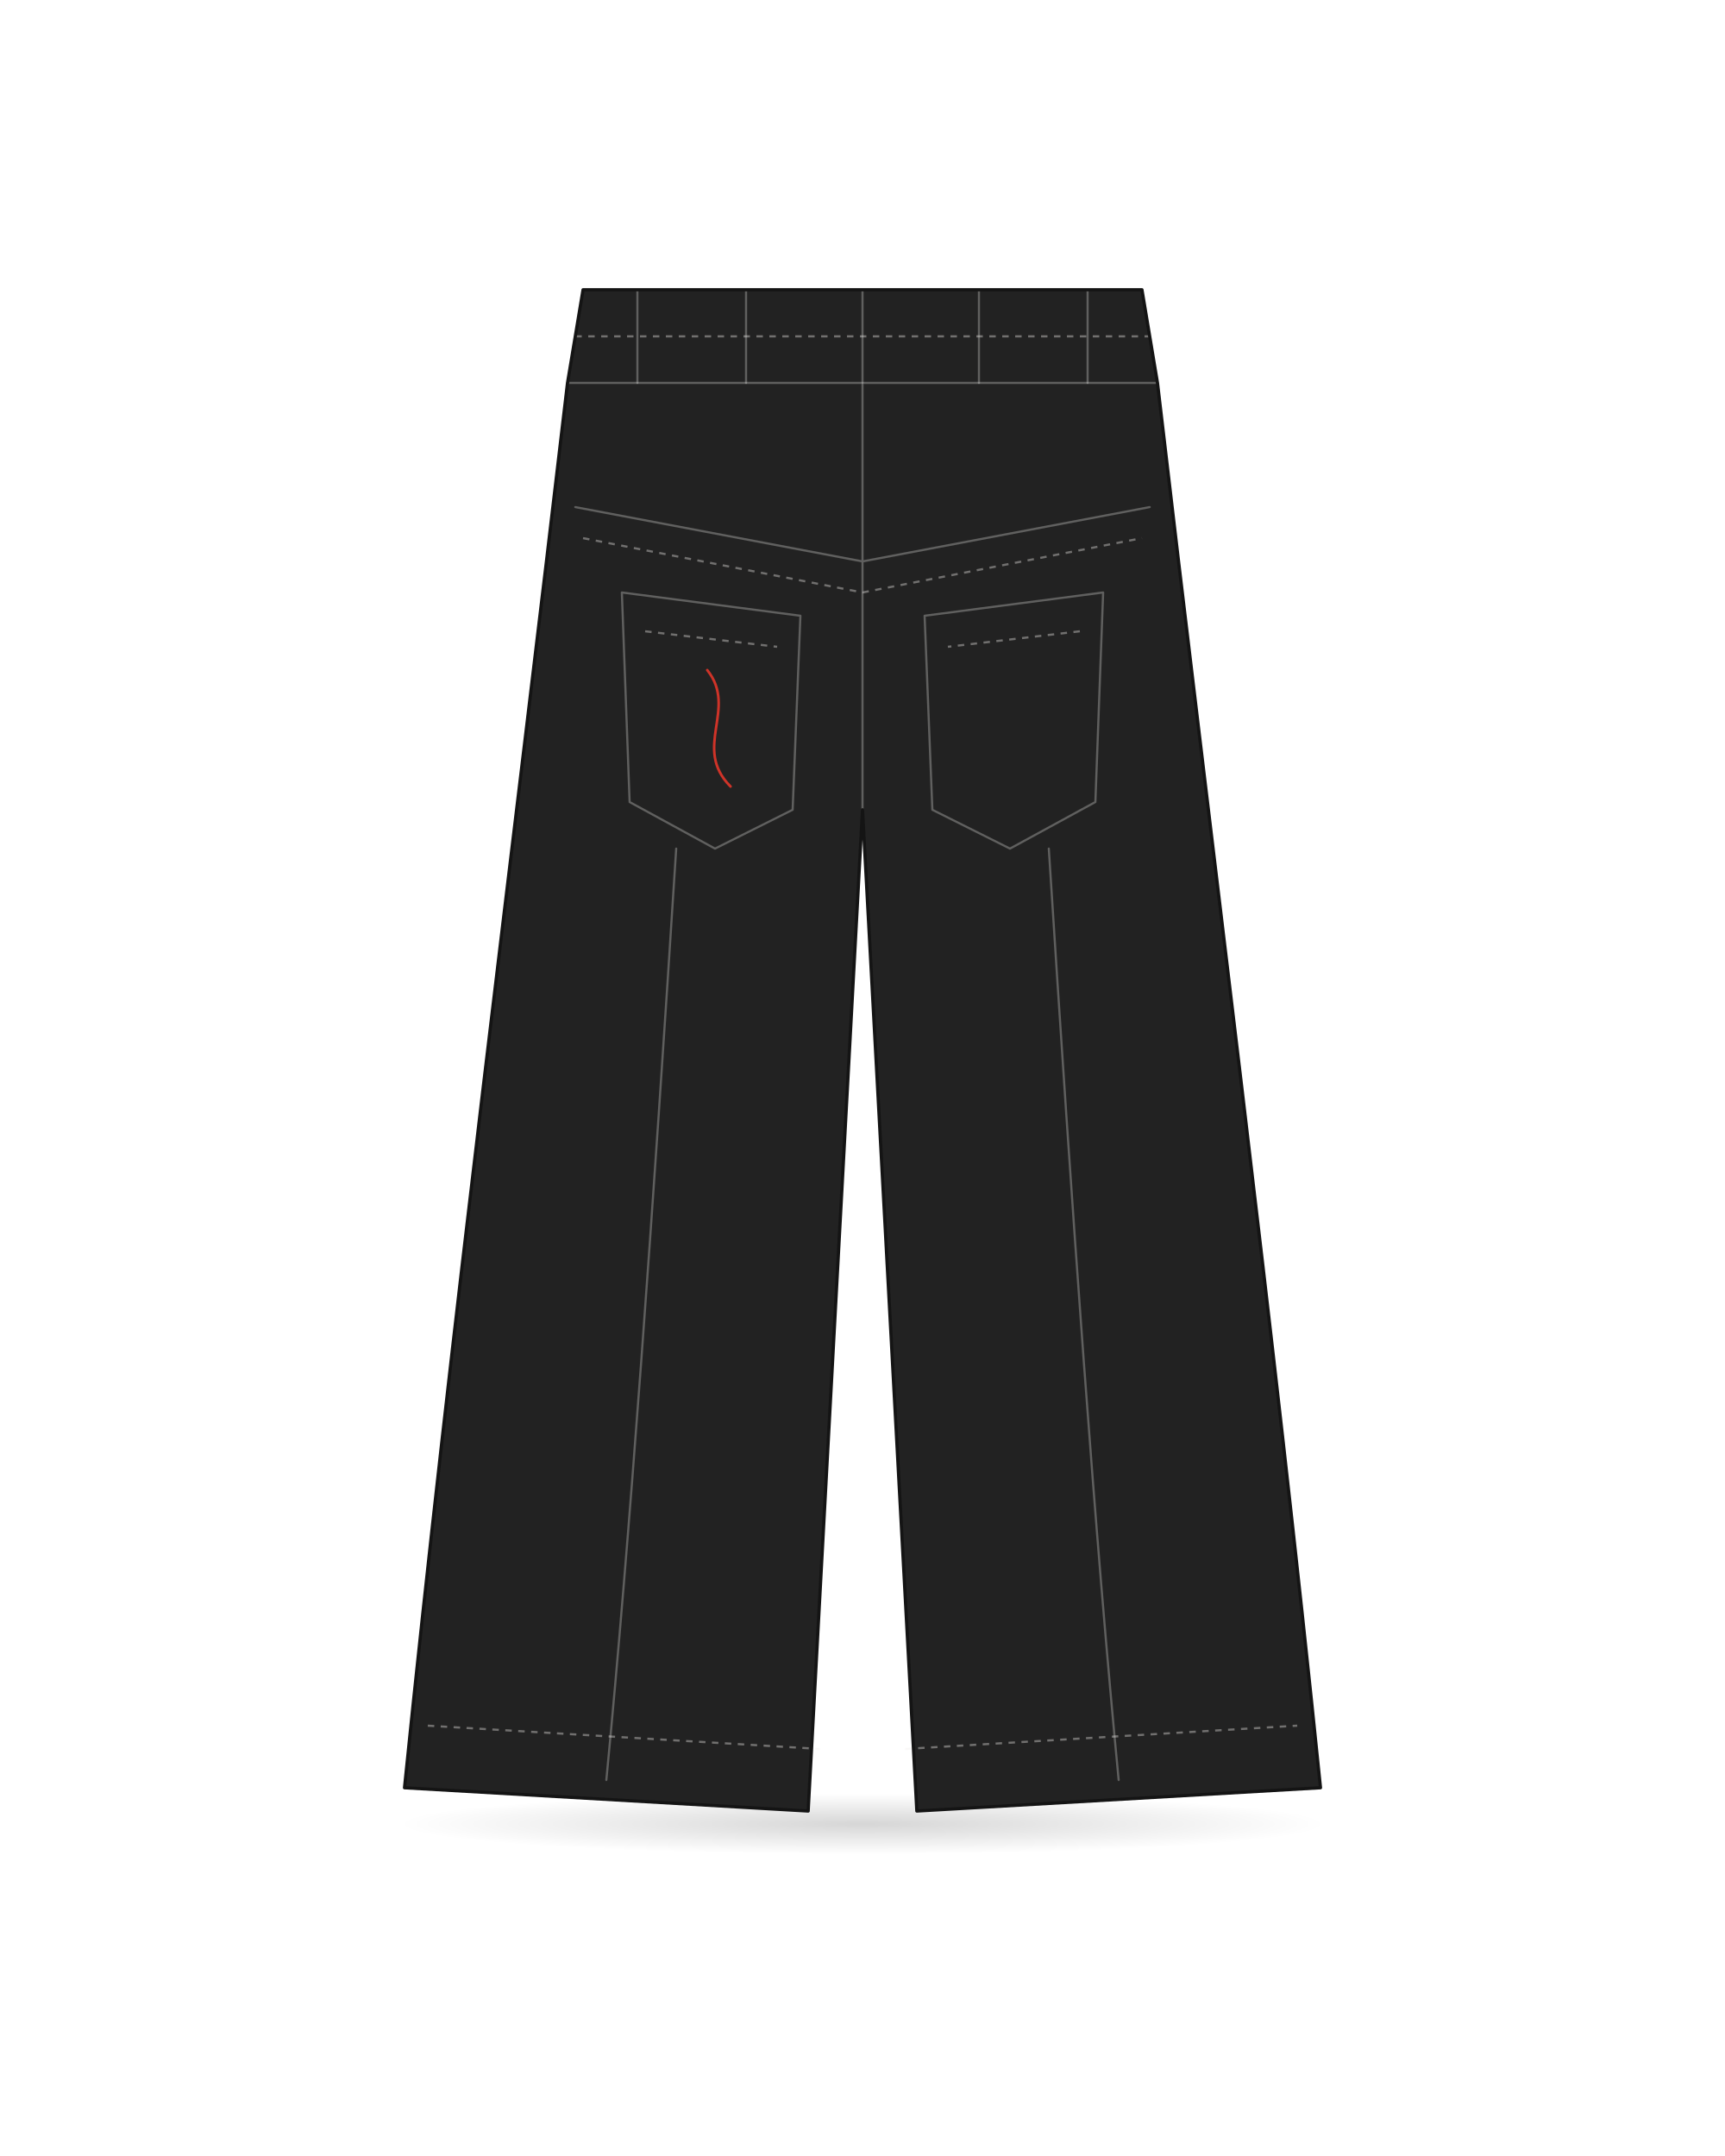
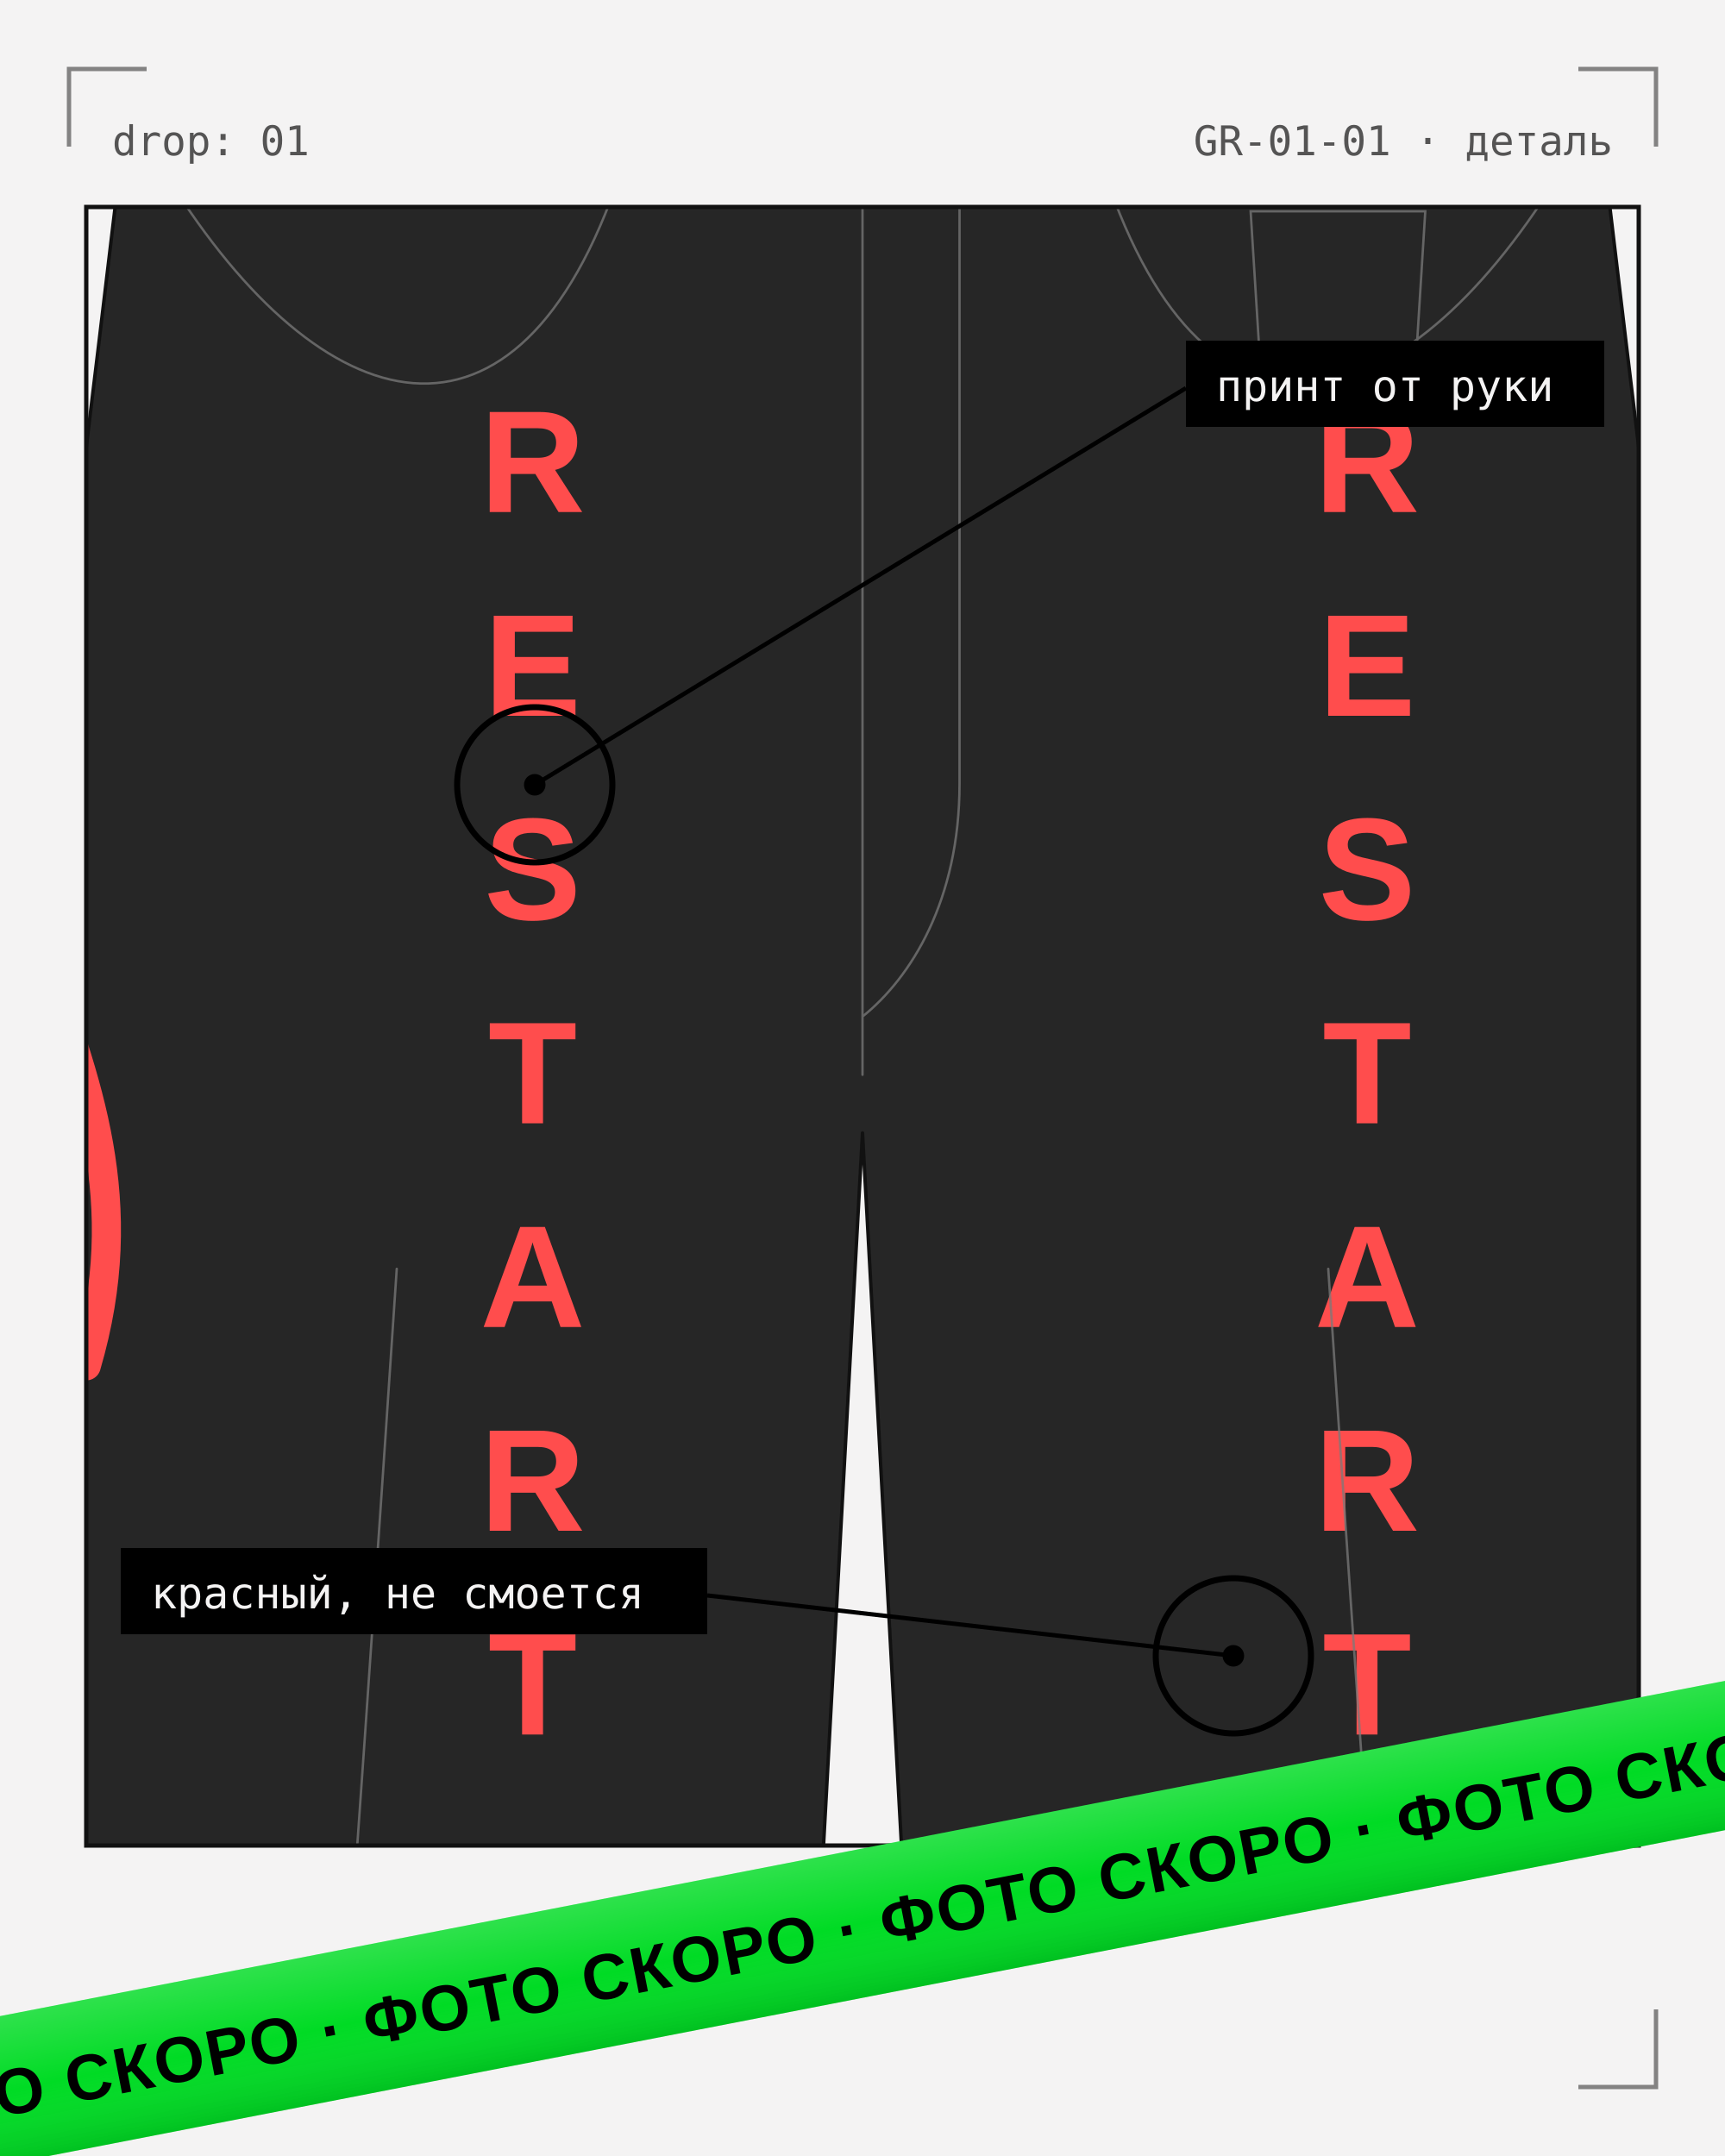
- <svg xmlns="http://www.w3.org/2000/svg" viewBox="0 0 400 500" width="800" height="1000" preserveAspectRatio="xMidYMid slice">
+ <svg xmlns="http://www.w3.org/2000/svg" viewBox="0 0 400 500" width="800" height="1000">
  <defs>
-     <radialGradient id="sh">
-       <stop offset="0" stop-color="#000" stop-opacity=".16" />
-       <stop offset="1" stop-color="#000" stop-opacity="0" />
-     </radialGradient>
+     <filter id="soft" x="-20%" y="-20%" width="140%" height="140%">
+       <feGaussianBlur stdDeviation="9" />
+     </filter>
+     <linearGradient id="tapeShade" x1="0" y1="0" x2="0" y2="1">
+       <stop offset="0" stop-color="#fff" stop-opacity=".18" />
+       <stop offset=".5" stop-color="#fff" stop-opacity="0" />
+       <stop offset="1" stop-color="#000" stop-opacity=".12" />
+     </linearGradient>
  </defs>
-   <ellipse cx="200" cy="423" rx="108" ry="7" fill="url(#sh)" />
-   <g transform="translate(200 420) scale(0.9) translate(-200 -454)">
-     <path d="M128 62 L272 62 L276 86 C290 206 306 330 318 448 L214 454 L200 196 L186 454 L82 448 C94 330 110 206 124 86 Z" fill="#222222" />
-     <path d="M124 86 L276 86 M200 86 L200 196 M126 118 L200 132 L274 118 M138 140 L184 146 L182 196 L162 206 L140 194 Z M262 140 L216 146 L218 196 L238 206 L260 194 Z M152 206 C146 300 140 384 134 446 M248 206 C254 300 260 384 266 446" fill="none" stroke="#F2F1EE" stroke-width="1" stroke-linecap="round" stroke-linejoin="round" vector-effect="non-scaling-stroke" stroke-opacity="0.3" />
-     <path d="M126 74 L274 74 M128 126 L200 140 L272 126 M144 150 L178 154 M256 150 L222 154 M88 432 L189 438 M211 438 L312 432" fill="none" stroke="#F2F1EE" stroke-width="1" stroke-linecap="butt" stroke-linejoin="round" vector-effect="non-scaling-stroke" stroke-dasharray="3 3" stroke-opacity="0.38" />
-     <path d="M142 62 L142 86 M170 62 L170 86 M200 62 L200 86 M230 62 L230 86 M258 62 L258 86" fill="none" stroke="#F2F1EE" stroke-width="1" stroke-linecap="round" stroke-linejoin="round" vector-effect="non-scaling-stroke" stroke-opacity="0.3" />
-     <path d="M160 160 C168 170 156 180 166 190" fill="none" stroke="#CF3328" stroke-width="1.2" stroke-linecap="round" stroke-linejoin="round" vector-effect="non-scaling-stroke" />
-     <path d="M128 62 L272 62 L276 86 C290 206 306 330 318 448 L214 454 L200 196 L186 454 L82 448 C94 330 110 206 124 86 Z" fill="none" stroke="#141414" stroke-width="1.5" stroke-linecap="round" stroke-linejoin="round" vector-effect="non-scaling-stroke" />
+   <rect width="400" height="500" fill="#F4F3F3" />
+   <path d="M16 34 L16 16 L34 16 M366 16 L384 16 L384 34 M16 466 L16 484 L34 484 M366 484 L384 484 L384 466" fill="none" stroke="#111" stroke-width="1" opacity=".5" />
+   <text x="26" y="36" font-family="Menlo,'SF Mono',ui-monospace,monospace" font-size="9.5" fill="#111" opacity=".7">drop: 01</text>
+   <text x="374" y="36" text-anchor="end" font-family="Menlo,'SF Mono',ui-monospace,monospace" font-size="9.5" fill="#111" opacity=".7">GR-01-01 · деталь</text>
+   <svg x="20" y="48" width="360" height="380" viewBox="120 100 160 170" preserveAspectRatio="xMidYMid slice">
+     <clipPath id="cl">
+       <path d="M128 70 L272 70 L276 92 C290 210 306 330 318 446 L214 452 L200 196 L186 452 L82 446 C94 330 110 210 124 92 Z" />
+     </clipPath>
+     <path d="M128 70 L272 70 L276 92 C290 210 306 330 318 446 L214 452 L200 196 L186 452 L82 446 C94 330 110 210 124 92 Z" fill="#262626" />
+     <g clip-path="url(#cl)">
+       <text x="166" y="132" font-family="'Arial Black','Helvetica Neue',Arial,sans-serif" font-size="15" font-weight="900" fill="#FF4D4D" text-anchor="middle">R</text>
+       <text x="166" y="153" font-family="'Arial Black','Helvetica Neue',Arial,sans-serif" font-size="15" font-weight="900" fill="#FF4D4D" text-anchor="middle">E</text>
+       <text x="166" y="174" font-family="'Arial Black','Helvetica Neue',Arial,sans-serif" font-size="15" font-weight="900" fill="#FF4D4D" text-anchor="middle">S</text>
+       <text x="166" y="195" font-family="'Arial Black','Helvetica Neue',Arial,sans-serif" font-size="15" font-weight="900" fill="#FF4D4D" text-anchor="middle">T</text>
+       <text x="166" y="216" font-family="'Arial Black','Helvetica Neue',Arial,sans-serif" font-size="15" font-weight="900" fill="#FF4D4D" text-anchor="middle">A</text>
+       <text x="166" y="237" font-family="'Arial Black','Helvetica Neue',Arial,sans-serif" font-size="15" font-weight="900" fill="#FF4D4D" text-anchor="middle">R</text>
+       <text x="166" y="258" font-family="'Arial Black','Helvetica Neue',Arial,sans-serif" font-size="15" font-weight="900" fill="#FF4D4D" text-anchor="middle">T</text>
+       <text x="252" y="132" font-family="'Arial Black','Helvetica Neue',Arial,sans-serif" font-size="15" font-weight="900" fill="#FF4D4D" text-anchor="middle">R</text>
+       <text x="252" y="153" font-family="'Arial Black','Helvetica Neue',Arial,sans-serif" font-size="15" font-weight="900" fill="#FF4D4D" text-anchor="middle">E</text>
+       <text x="252" y="174" font-family="'Arial Black','Helvetica Neue',Arial,sans-serif" font-size="15" font-weight="900" fill="#FF4D4D" text-anchor="middle">S</text>
+       <text x="252" y="195" font-family="'Arial Black','Helvetica Neue',Arial,sans-serif" font-size="15" font-weight="900" fill="#FF4D4D" text-anchor="middle">T</text>
+       <text x="252" y="216" font-family="'Arial Black','Helvetica Neue',Arial,sans-serif" font-size="15" font-weight="900" fill="#FF4D4D" text-anchor="middle">A</text>
+       <text x="252" y="237" font-family="'Arial Black','Helvetica Neue',Arial,sans-serif" font-size="15" font-weight="900" fill="#FF4D4D" text-anchor="middle">R</text>
+       <text x="252" y="258" font-family="'Arial Black','Helvetica Neue',Arial,sans-serif" font-size="15" font-weight="900" fill="#FF4D4D" text-anchor="middle">T</text>
+       <text transform="translate(128 420) rotate(-80)" font-family="'Snell Roundhand','Brush Script MT',cursive" font-size="46" fill="#FF4D4D">Let it B</text>
+       <text transform="translate(214 420) rotate(-80)" font-family="'Snell Roundhand','Brush Script MT',cursive" font-size="46" fill="#FF4D4D">Let it B</text>
+       <path d="M150 290 L146 360 M134 344 L146 362 L156 342" fill="none" stroke="#FF4D4D" stroke-width="3.2" stroke-linecap="round" />
+       <path d="M238 290 L234 360 M222 344 L234 362 L244 342" fill="none" stroke="#FF4D4D" stroke-width="3.2" stroke-linecap="round" />
+       <path d="M112 130 C100 170 130 186 120 220 M290 150 C300 190 280 214 296 240" fill="none" stroke="#FF4D4D" stroke-width="3" stroke-linecap="round" />
+     </g>
+     <path d="M124 92 L276 92 M140 70 L140 96 M170 70 L170 96 M230 70 L230 96 M260 70 L260 96 M200 92 L200 190 M210 92 L210 160 C210 172 205 180 200 184 M130 100 C146 124 166 128 176 94 M270 100 C254 124 234 128 224 94 M240 101 L258 101 L257 117 L241 117 Z M88 430 L189 437 M211 437 L312 430 M152 210 C146 300 140 380 134 444 M248 210 C254 300 260 380 266 444" fill="none" stroke="#7a7a7a" stroke-width="1.1" stroke-linecap="round" vector-effect="non-scaling-stroke" opacity=".75" />
+     <path d="M128 70 L272 70 L276 92 C290 210 306 330 318 446 L214 452 L200 196 L186 452 L82 446 C94 330 110 210 124 92 Z" fill="none" stroke="#111111" stroke-width="1.6" stroke-linejoin="round" vector-effect="non-scaling-stroke" />
+   </svg>
+   <rect x="20" y="48" width="360" height="380" fill="none" stroke="#111" stroke-width="1" />
+   <circle cx="124" cy="182" r="18" fill="none" stroke="#000" stroke-width="1.4" />
+   <circle cx="124" cy="182" r="2.5" fill="#000" />
+   <path d="M124 182 L275 90" stroke="#000" stroke-width="1" />
+   <rect x="275" y="79" width="97" height="20" fill="#000" />
+   <text x="282" y="93" font-family="Menlo,'SF Mono',ui-monospace,monospace" font-size="10" fill="#F4F3F3">принт от руки</text>
+   <circle cx="286" cy="384" r="18" fill="none" stroke="#000" stroke-width="1.4" />
+   <circle cx="286" cy="384" r="2.5" fill="#000" />
+   <path d="M286 384 L164 370" stroke="#000" stroke-width="1" />
+   <rect x="28" y="359" width="136" height="20" fill="#000" />
+   <text x="35" y="373" font-family="Menlo,'SF Mono',ui-monospace,monospace" font-size="10" fill="#F4F3F3">красный, не смоется</text>
+   <g transform="rotate(-11 200 446)">
+     <rect x="-80" y="429" width="560" height="34" fill="#00DB24" />
+     <rect x="-80" y="429" width="560" height="34" fill="url(#tapeShade)" />
+     <text x="-40" y="452" font-family="'Arial Black','Helvetica Neue',Arial,sans-serif" font-weight="900" font-size="15" letter-spacing=".5" fill="#000">  ФОТО СКОРО  ·  ФОТО СКОРО  ·  ФОТО СКОРО  ·  ФОТО СКОРО  ·  ФОТО СКОРО  ·  ФОТО СКОРО  ·</text>
  </g>
</svg>
